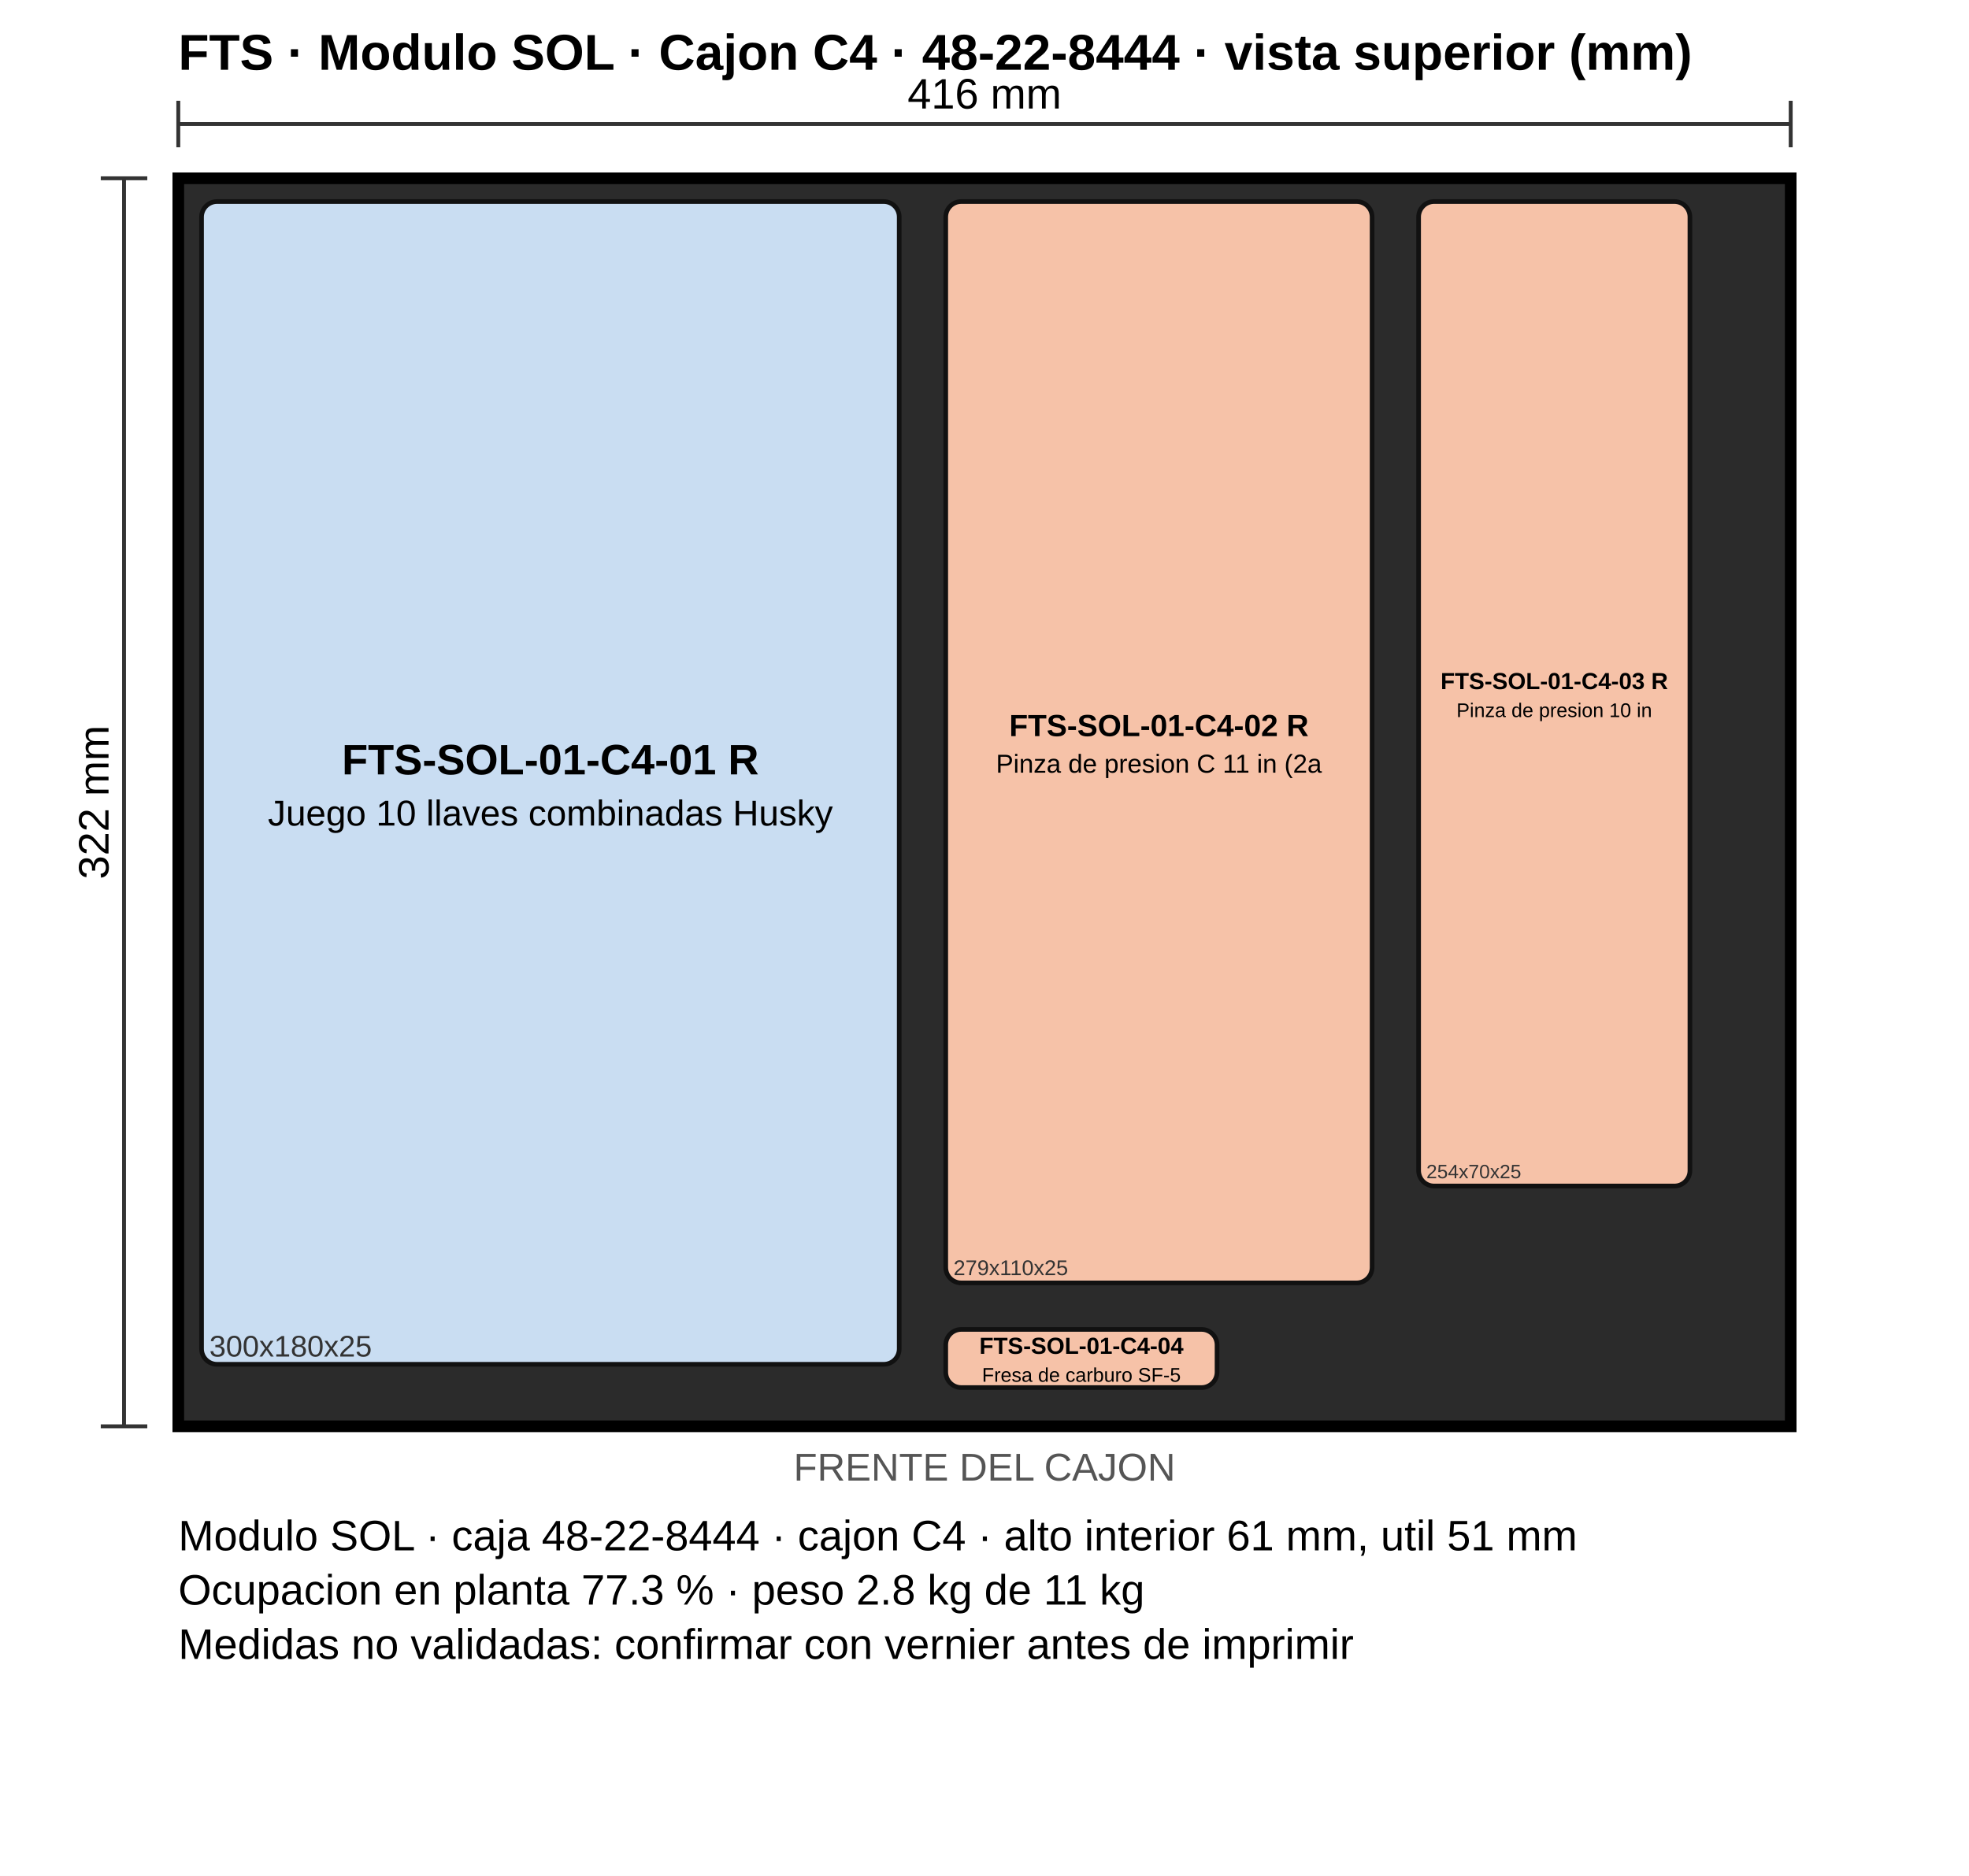
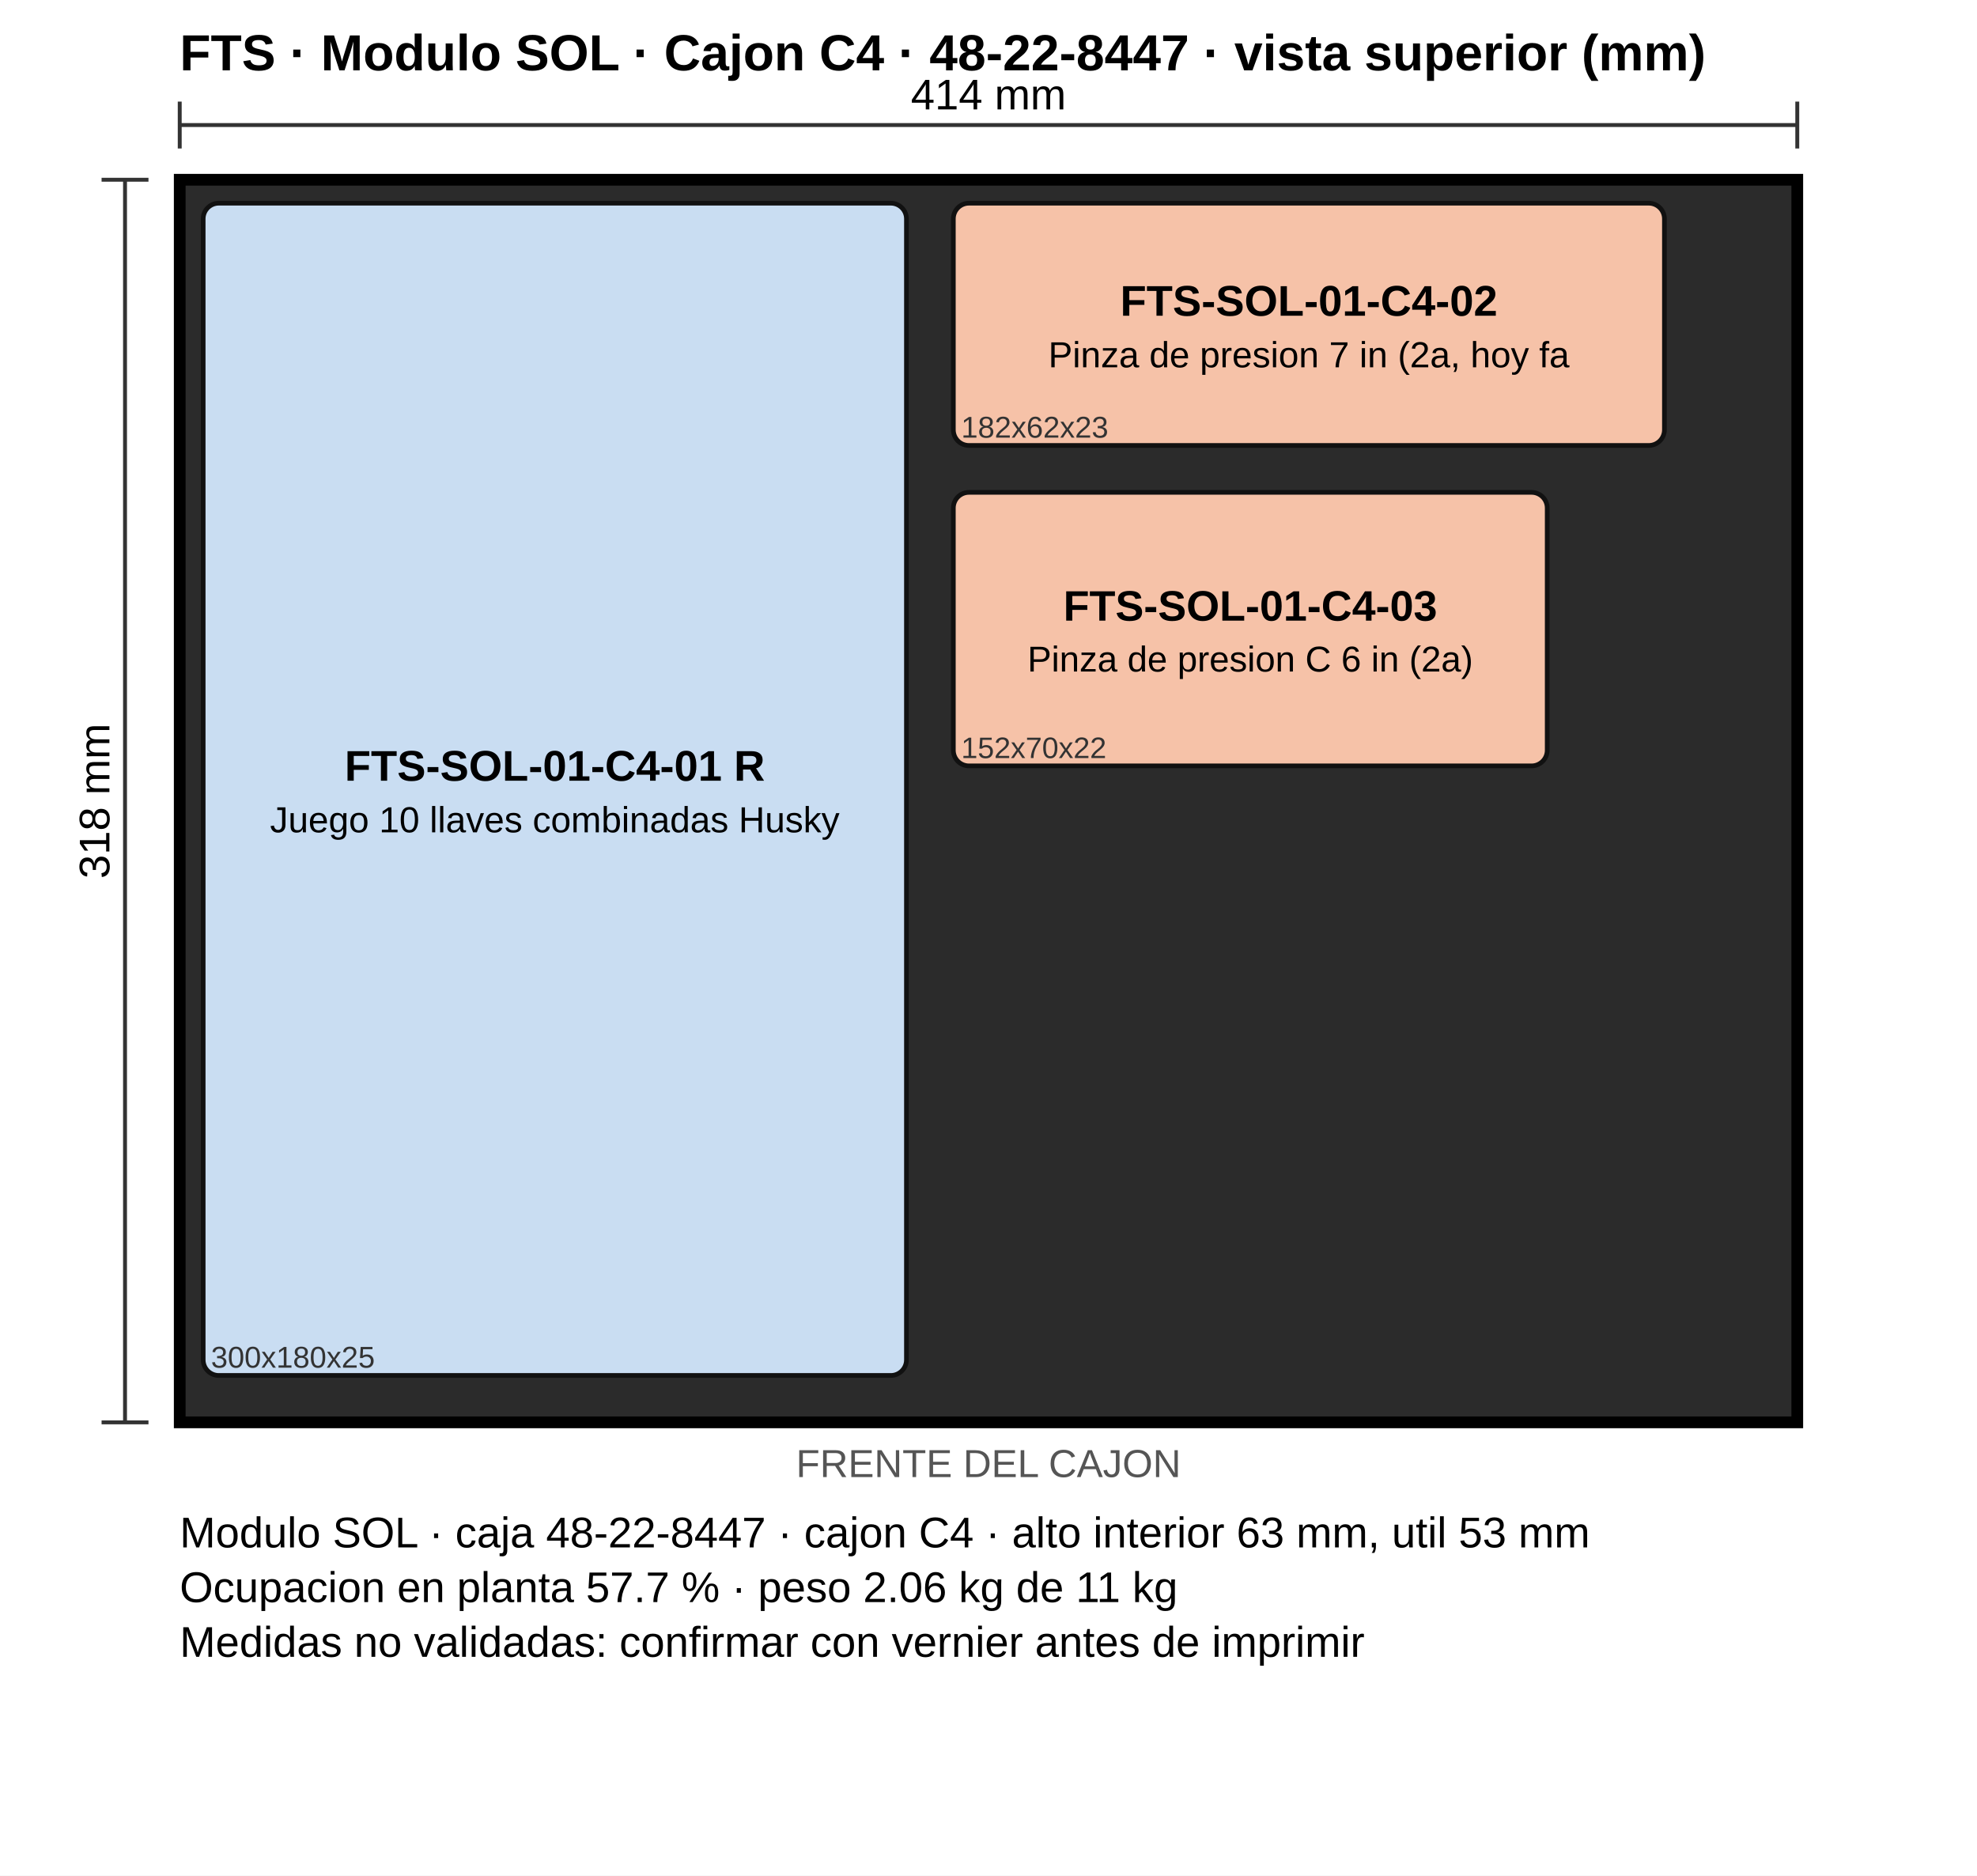
- <svg xmlns="http://www.w3.org/2000/svg" viewBox="0 0 508 484" width="813" font-family="Arial, sans-serif">
-   <rect x="0" y="0" width="508" height="484" fill="#ffffff" />
-   <text x="46" y="18" font-size="13" font-weight="bold">FTS · Modulo SOL · Cajon C4 · 48-22-8444 · vista superior (mm)</text>
-   <rect x="46" y="46" width="416" height="322" fill="#2b2b2b" stroke="#000" stroke-width="3" />
-   <line x1="46" y1="32" x2="462" y2="32" stroke="#333" stroke-width="1" />
+ <svg xmlns="http://www.w3.org/2000/svg" viewBox="0 0 506 480" width="810" font-family="Arial, sans-serif">
+   <rect x="0" y="0" width="506" height="480" fill="#ffffff" />
+   <text x="46" y="18" font-size="13" font-weight="bold">FTS · Modulo SOL · Cajon C4 · 48-22-8447 · vista superior (mm)</text>
+   <rect x="46" y="46" width="414" height="318" fill="#2b2b2b" stroke="#000" stroke-width="3" />
+   <line x1="46" y1="32" x2="460" y2="32" stroke="#333" stroke-width="1" />
  <line x1="46" y1="26" x2="46" y2="38" stroke="#333" />
-   <line x1="462" y1="26" x2="462" y2="38" stroke="#333" />
-   <text x="254.0" y="28" font-size="11" text-anchor="middle">416 mm</text>
-   <line x1="32" y1="46" x2="32" y2="368" stroke="#333" />
+   <line x1="460" y1="26" x2="460" y2="38" stroke="#333" />
+   <text x="253.0" y="28" font-size="11" text-anchor="middle">414 mm</text>
+   <line x1="32" y1="46" x2="32" y2="364" stroke="#333" />
  <line x1="26" y1="46" x2="38" y2="46" stroke="#333" />
-   <line x1="26" y1="368" x2="38" y2="368" stroke="#333" />
-   <text x="28" y="207.0" font-size="11" text-anchor="middle" transform="rotate(-90 28 207.0)">322 mm</text>
-   <text x="254.0" y="382" font-size="10" text-anchor="middle" fill="#555">FRENTE DEL CAJON</text>
+   <line x1="26" y1="364" x2="38" y2="364" stroke="#333" />
+   <text x="28" y="205.0" font-size="11" text-anchor="middle" transform="rotate(-90 28 205.0)">318 mm</text>
+   <text x="253.0" y="378" font-size="10" text-anchor="middle" fill="#555">FRENTE DEL CAJON</text>
  <rect x="52" y="52" width="180" height="300" rx="4" fill="#C9DDF2" stroke="#111" stroke-width="1.2" />
  <text x="142.0" y="199.8" font-size="11.0" text-anchor="middle" font-weight="bold">FTS-SOL-01-C4-01 R</text>
  <text x="142.0" y="213.0" font-size="9.3" text-anchor="middle">Juego 10 llaves combinadas Husky</text>
  <text x="54" y="350" font-size="7.7" fill="#333">300x180x25</text>
-   <rect x="244" y="52" width="110" height="279" rx="4" fill="#F6C2A8" stroke="#111" stroke-width="1.2" />
-   <text x="299.0" y="189.929" font-size="7.9" text-anchor="middle" font-weight="bold">FTS-SOL-01-C4-02 R</text>
-   <text x="299.0" y="199.357" font-size="6.7" text-anchor="middle">Pinza de presion C 11 in (2a</text>
-   <text x="246" y="329" font-size="5.5" fill="#333">279x110x25</text>
-   <rect x="366" y="52" width="70" height="254" rx="4" fill="#F6C2A8" stroke="#111" stroke-width="1.2" />
-   <text x="401.0" y="177.8" font-size="6.0" text-anchor="middle" font-weight="bold">FTS-SOL-01-C4-03 R</text>
-   <text x="401.0" y="185.0" font-size="5.1" text-anchor="middle">Pinza de presion 10 in </text>
-   <text x="368" y="304" font-size="5.0" fill="#333">254x70x25</text>
-   <rect x="244" y="343" width="70" height="15" rx="4" fill="#F6C2A8" stroke="#111" stroke-width="1.2" />
-   <text x="279.0" y="349.3" font-size="6.0" text-anchor="middle" font-weight="bold">FTS-SOL-01-C4-04</text>
-   <text x="279.0" y="356.5" font-size="5.1" text-anchor="middle">Fresa de carburo SF-5</text>
-   <text x="46" y="400" font-size="11" fill="#000">Modulo SOL · caja 48-22-8444 · cajon C4 · alto interior 61 mm, util 51 mm</text>
-   <text x="46" y="414" font-size="11" fill="#000">Ocupacion en planta 77.3 % · peso 2.8 kg de 11 kg</text>
-   <text x="46" y="428" font-size="11" fill="#000">Medidas no validadas: confirmar con vernier antes de imprimir</text>
+   <rect x="244" y="52" width="182" height="62" rx="4" fill="#F6C2A8" stroke="#111" stroke-width="1.2" />
+   <text x="335.0" y="80.8" font-size="11.0" text-anchor="middle" font-weight="bold">FTS-SOL-01-C4-02</text>
+   <text x="335.0" y="94.0" font-size="9.3" text-anchor="middle">Pinza de presion 7 in (2a, hoy fa</text>
+   <text x="246" y="112" font-size="7.7" fill="#333">182x62x23</text>
+   <rect x="244" y="126" width="152" height="70" rx="4" fill="#F6C2A8" stroke="#111" stroke-width="1.2" />
+   <text x="320.0" y="158.829" font-size="10.9" text-anchor="middle" font-weight="bold">FTS-SOL-01-C4-03</text>
+   <text x="320.0" y="171.857" font-size="9.2" text-anchor="middle">Pinza de presion C 6 in (2a)</text>
+   <text x="246" y="194" font-size="7.6" fill="#333">152x70x22</text>
+   <text x="46" y="396" font-size="11" fill="#000">Modulo SOL · caja 48-22-8447 · cajon C4 · alto interior 63 mm, util 53 mm</text>
+   <text x="46" y="410" font-size="11" fill="#000">Ocupacion en planta 57.7 % · peso 2.06 kg de 11 kg</text>
+   <text x="46" y="424" font-size="11" fill="#000">Medidas no validadas: confirmar con vernier antes de imprimir</text>
</svg>
